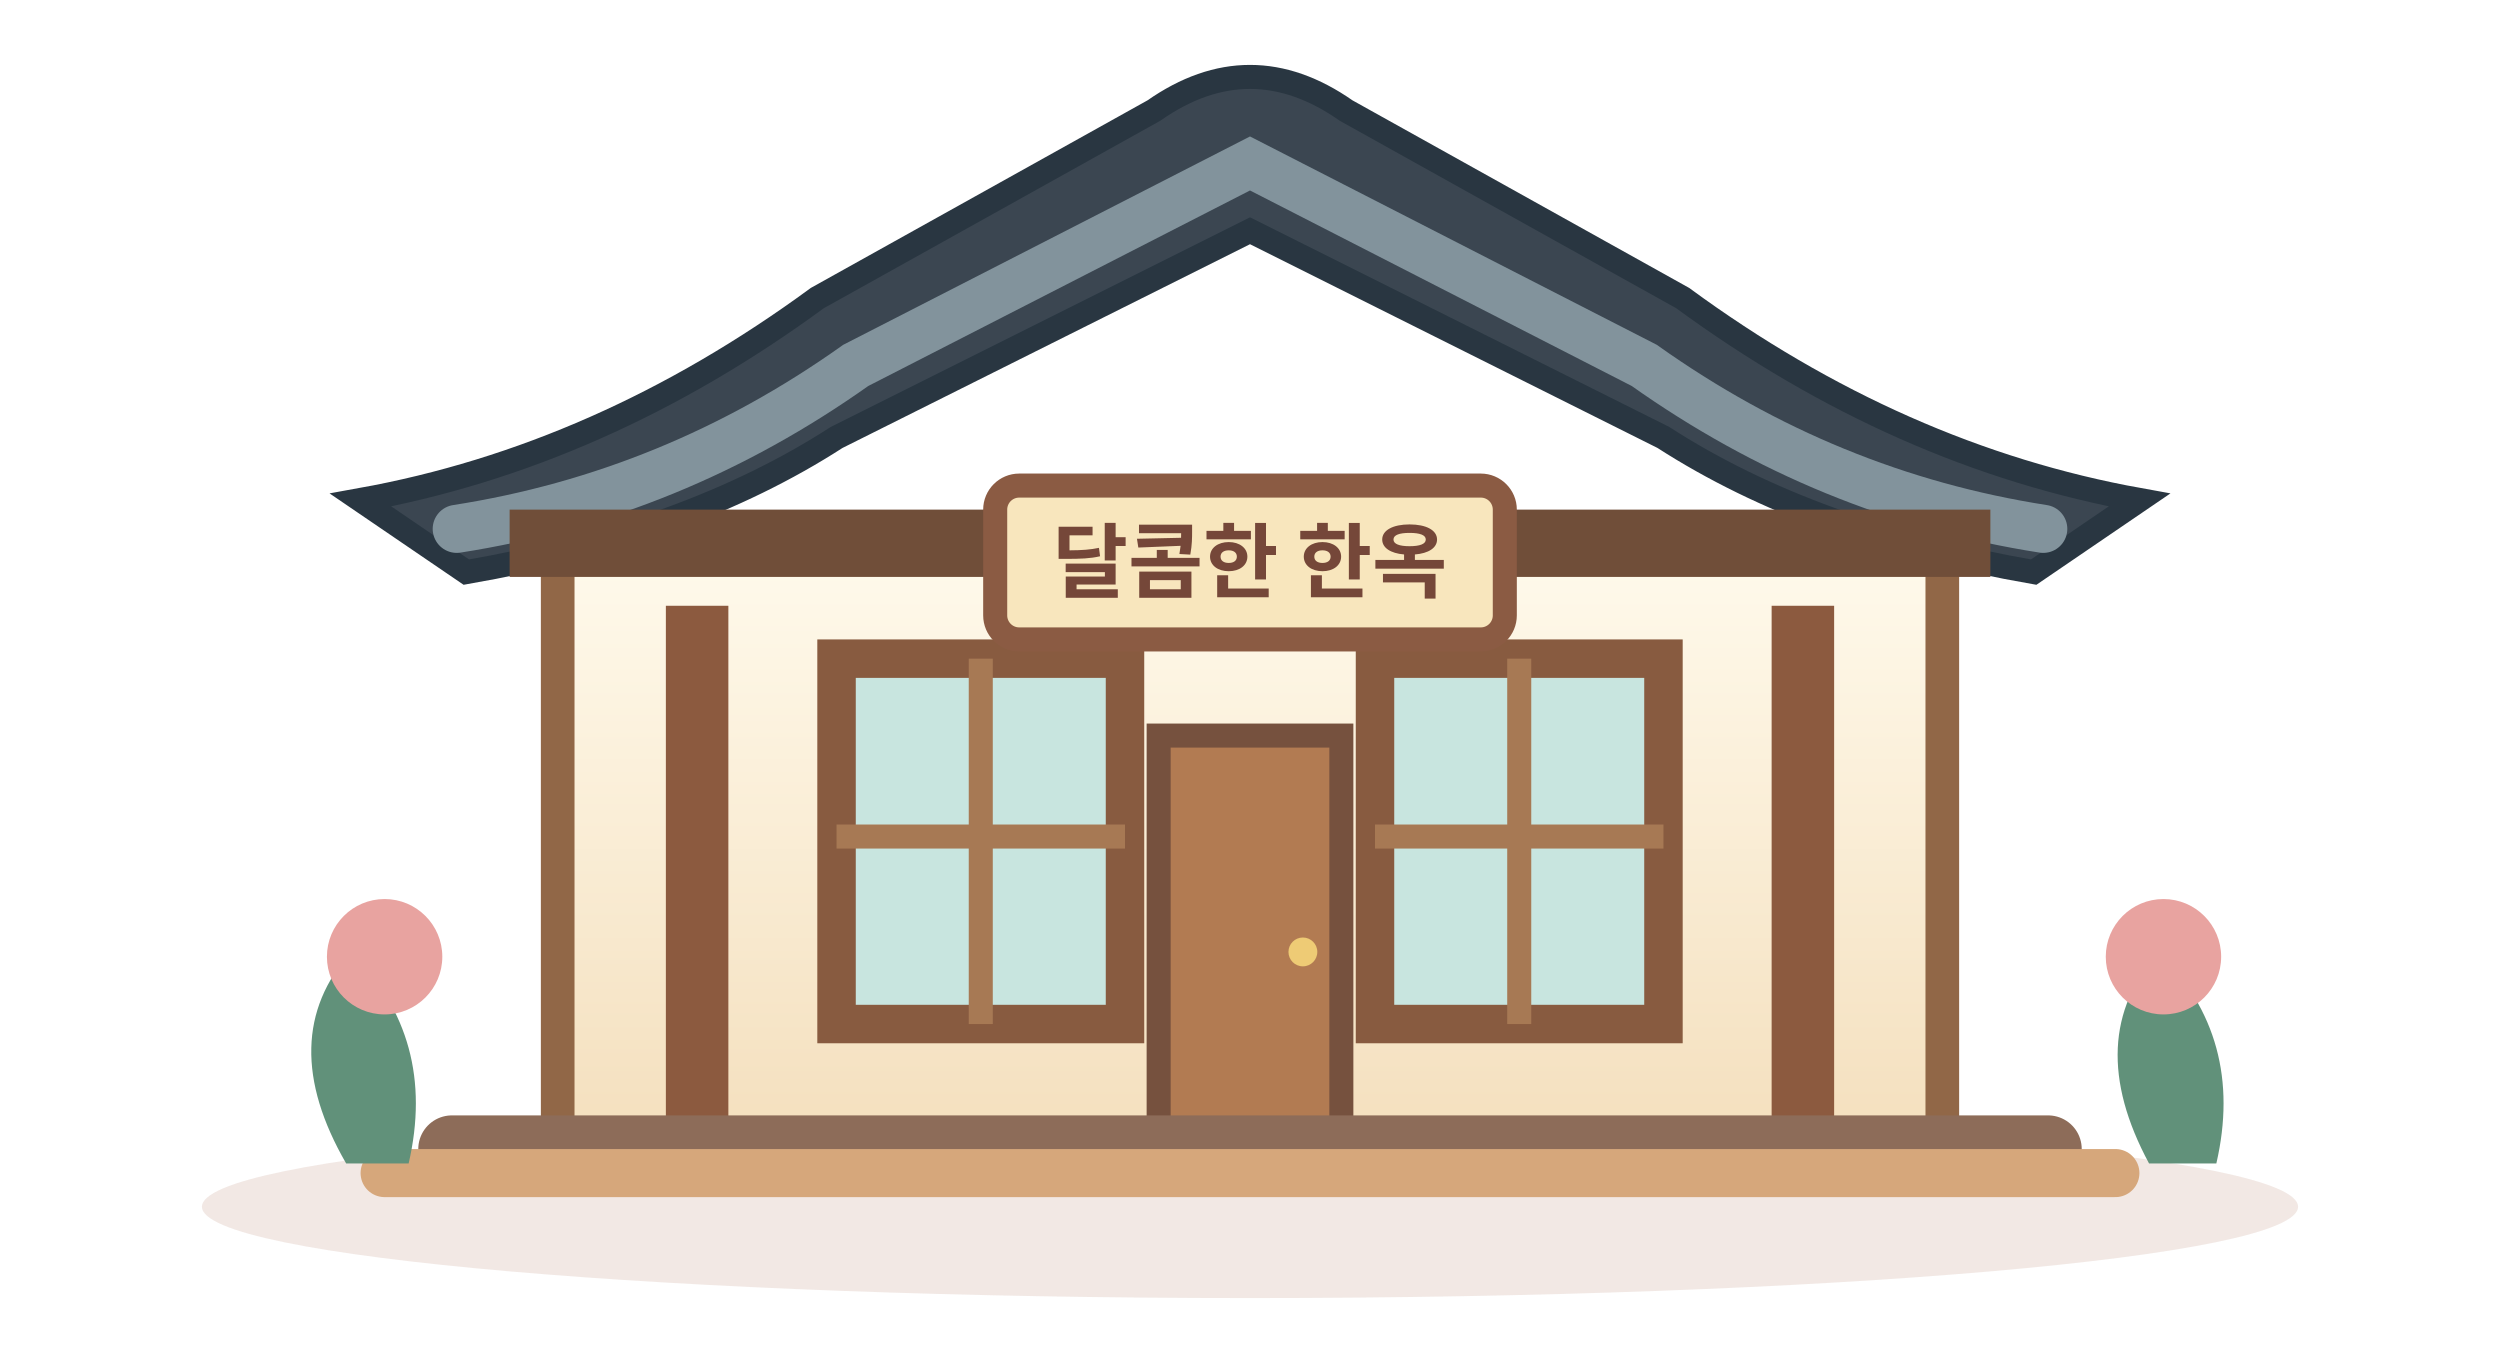
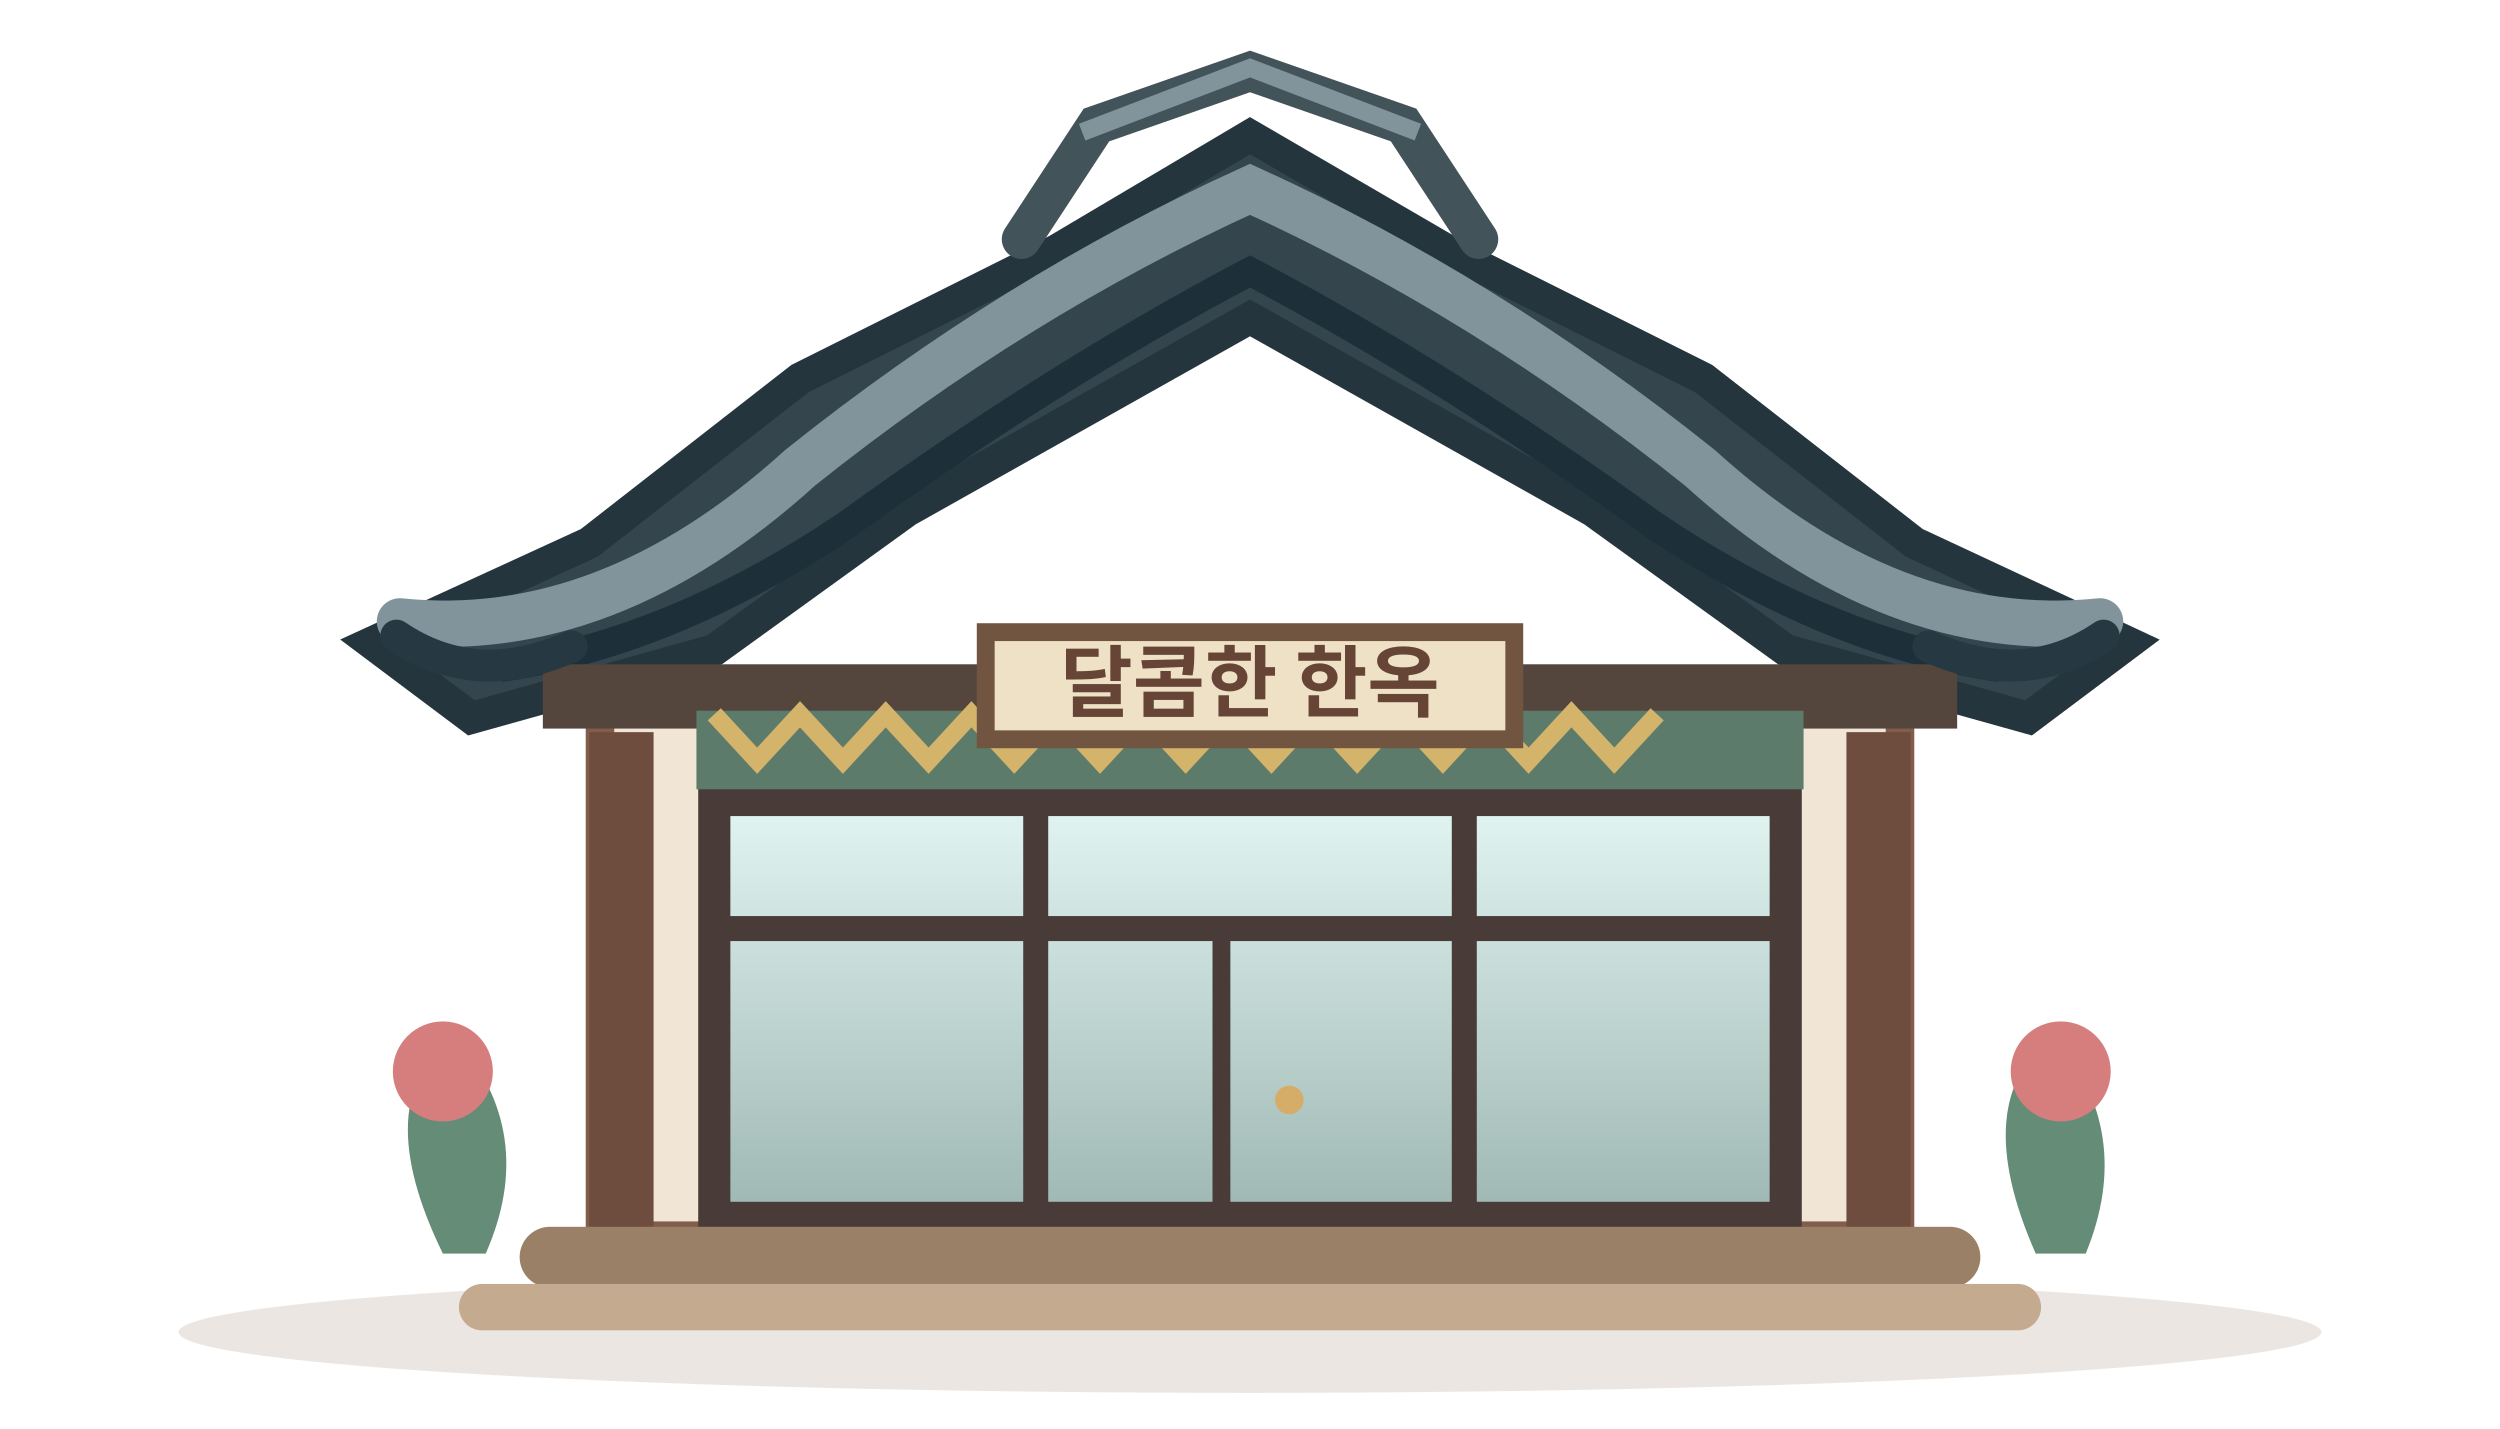
- <svg xmlns="http://www.w3.org/2000/svg" viewBox="0 0 520 280">
+ <svg xmlns="http://www.w3.org/2000/svg" viewBox="0 0 700 400">
  <defs>
-     <linearGradient id="wall" x2="0" y2="1">
-       <stop stop-color="#fffaec" />
-       <stop offset="1" stop-color="#f4dfbd" />
+     <linearGradient id="glass" x2="0" y2="1">
+       <stop stop-color="#e2f5f2" />
+       <stop offset="1" stop-color="#9eb7b2" />
    </linearGradient>
  </defs>
-   <ellipse cx="260" cy="251" rx="218" ry="19" fill="#b5816b" opacity=".18" />
-   <path d="M75 104Q125 95 170 62L240 23Q260 9 280 23L350 62Q395 95 445 104L423 119Q377 111 346 91L260 48L174 91Q143 111 97 119Z" fill="#3b4651" stroke="#293641" stroke-width="5" />
-   <path d="M95 110Q140 103 178 76L260 34L342 76Q380 103 425 110" fill="none" stroke="#82939c" stroke-width="10" stroke-linecap="round" />
-   <path d="M116 114H404V239H116Z" fill="url(#wall)" stroke="#916747" stroke-width="7" />
-   <path d="M106 113H414" stroke="#704e39" stroke-width="14" />
-   <path d="M145 126V236M375 126V236" stroke="#8c5a3f" stroke-width="13" />
-   <path d="M174 137H234V213H174ZM286 137H346V213H286Z" fill="#c8e5df" stroke="#885b40" stroke-width="8" />
-   <path d="M204 137V213M174 174H234M316 137V213M286 174H346" stroke="#a77954" stroke-width="5" />
-   <path d="M241 153H279V239H241Z" fill="#b27b52" stroke="#76513e" stroke-width="5" />
-   <circle cx="271" cy="198" r="3" fill="#eecb75" />
-   <rect x="207" y="101" width="106" height="32" rx="5" fill="#f8e6bd" stroke="#8b5b43" stroke-width="5" />
-   <text x="260" y="123" font-size="17" text-anchor="middle" font-weight="700" fill="#754739" font-family="sans-serif">달콤한 한옥</text>
-   <path d="M94 239H426" stroke="#8d6c59" stroke-width="14" stroke-linecap="round" />
-   <path d="M80 244H440" stroke="#d6a77b" stroke-width="10" stroke-linecap="round" />
-   <path d="M72 242q-15-26 1-44q18 18 12 44M447 242q-14-26 2-44q18 18 12 44" fill="#61917a" />
-   <circle cx="80" cy="199" r="12" fill="#e8a3a0" />
-   <circle cx="450" cy="199" r="12" fill="#e8a3a0" />
+   <ellipse cx="350" cy="373" rx="300" ry="17" fill="#94765f" opacity=".18" />
+   <path d="M104 180L165 152L224 106L296 70L350 38L405 70L477 106L536 152L596 180L568 201L500 182L446 143L350 89L254 143L200 182L132 201Z" fill="#35454e" stroke="#25353e" stroke-width="9" />
+   <path d="M112 174Q170 180 224 131Q284 83 350 53Q416 83 476 131Q530 180 588 174" fill="none" stroke="#82949b" stroke-width="13" stroke-linecap="round" />
+   <path d="M140 187Q188 180 237 147Q295 105 350 76Q405 105 463 147Q512 180 560 187" fill="none" stroke="#1d303a" stroke-width="8" />
+   <path d="M168 194H532V346H168Z" fill="#f1e6d5" stroke="#805e4b" stroke-width="8" />
+   <path d="M152 195H548" stroke="#54463d" stroke-width="18" />
+   <path d="M174 205V347M526 205V347" stroke="#6e4d3f" stroke-width="18" />
+   <path d="M200 224H500V341H200Z" fill="url(#glass)" stroke="#493c38" stroke-width="9" />
+   <path d="M290 224V341M410 224V341M200 260H500" stroke="#493c38" stroke-width="7" />
+   <path d="M342 260V341" stroke="#493c38" stroke-width="5" />
+   <circle cx="361" cy="308" r="4" fill="#d5ac68" />
+   <path d="M195 199H505V221H195Z" fill="#5c7b6b" />
+   <path d="M200 200l12 13 12-13 12 13 12-13 12 13 12-13 12 13 12-13 12 13 12-13 12 13 12-13 12 13 12-13 12 13 12-13 12 13 12-13 12 13 12-13 12 13 12-13" fill="none" stroke="#d4b46b" stroke-width="5" />
+   <path d="M276 177H424V207H276Z" fill="#efe1c5" stroke="#715541" stroke-width="5" />
+   <text x="350" y="199" text-anchor="middle" font-family="sans-serif" font-weight="bold" font-size="22" fill="#664537">달콤한 한옥</text>
+   <path d="M154 352H546" stroke="#9b8068" stroke-width="17" stroke-linecap="round" />
+   <path d="M135 366H565" stroke="#c4aa8e" stroke-width="13" stroke-linecap="round" />
+   <path d="M124 351q-21-43 3-61q24 27 9 61M570 351q-19-43 5-61q23 27 9 61" fill="#658c77" />
+   <circle cx="124" cy="300" r="14" fill="#d67e7e" />
+   <circle cx="577" cy="300" r="14" fill="#d67e7e" />
+   <path d="M286 67L307 35L350 20L393 35L414 67" fill="none" stroke="#43535a" stroke-width="11" stroke-linecap="round" />
+   <path d="M303 37L350 19L397 37" fill="none" stroke="#82949b" stroke-width="5" />
+   <path d="M160 181Q133 193 111 178M540 181Q567 193 589 178" fill="none" stroke="#263943" stroke-width="9" stroke-linecap="round" />
</svg>
